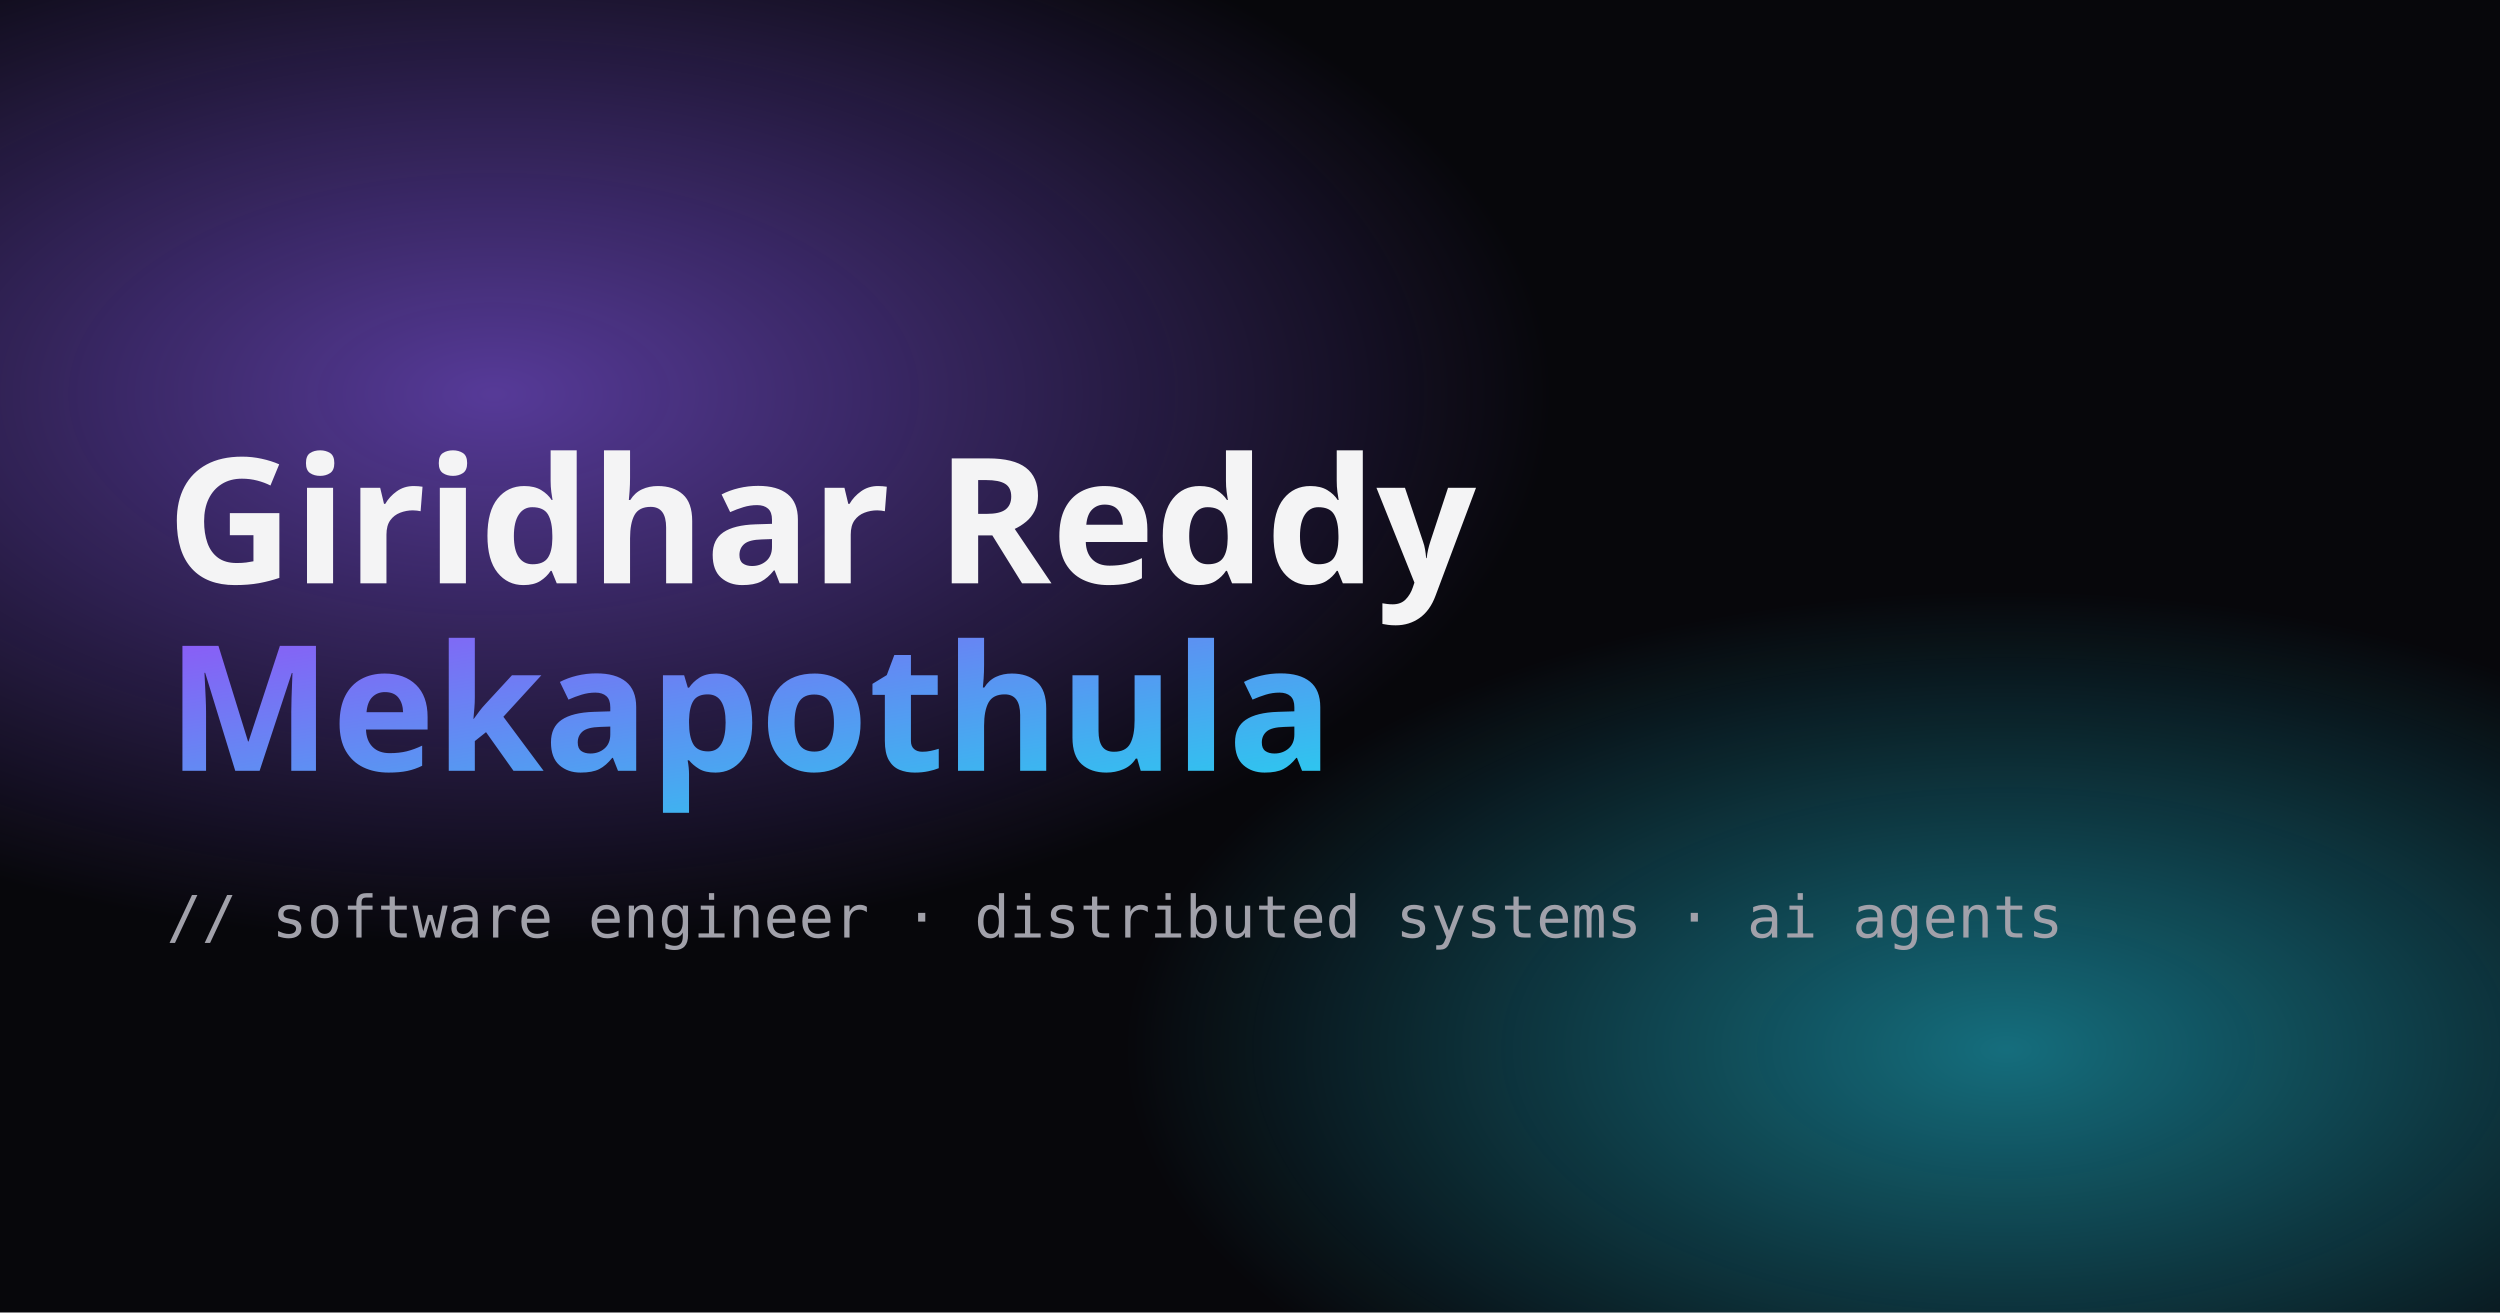
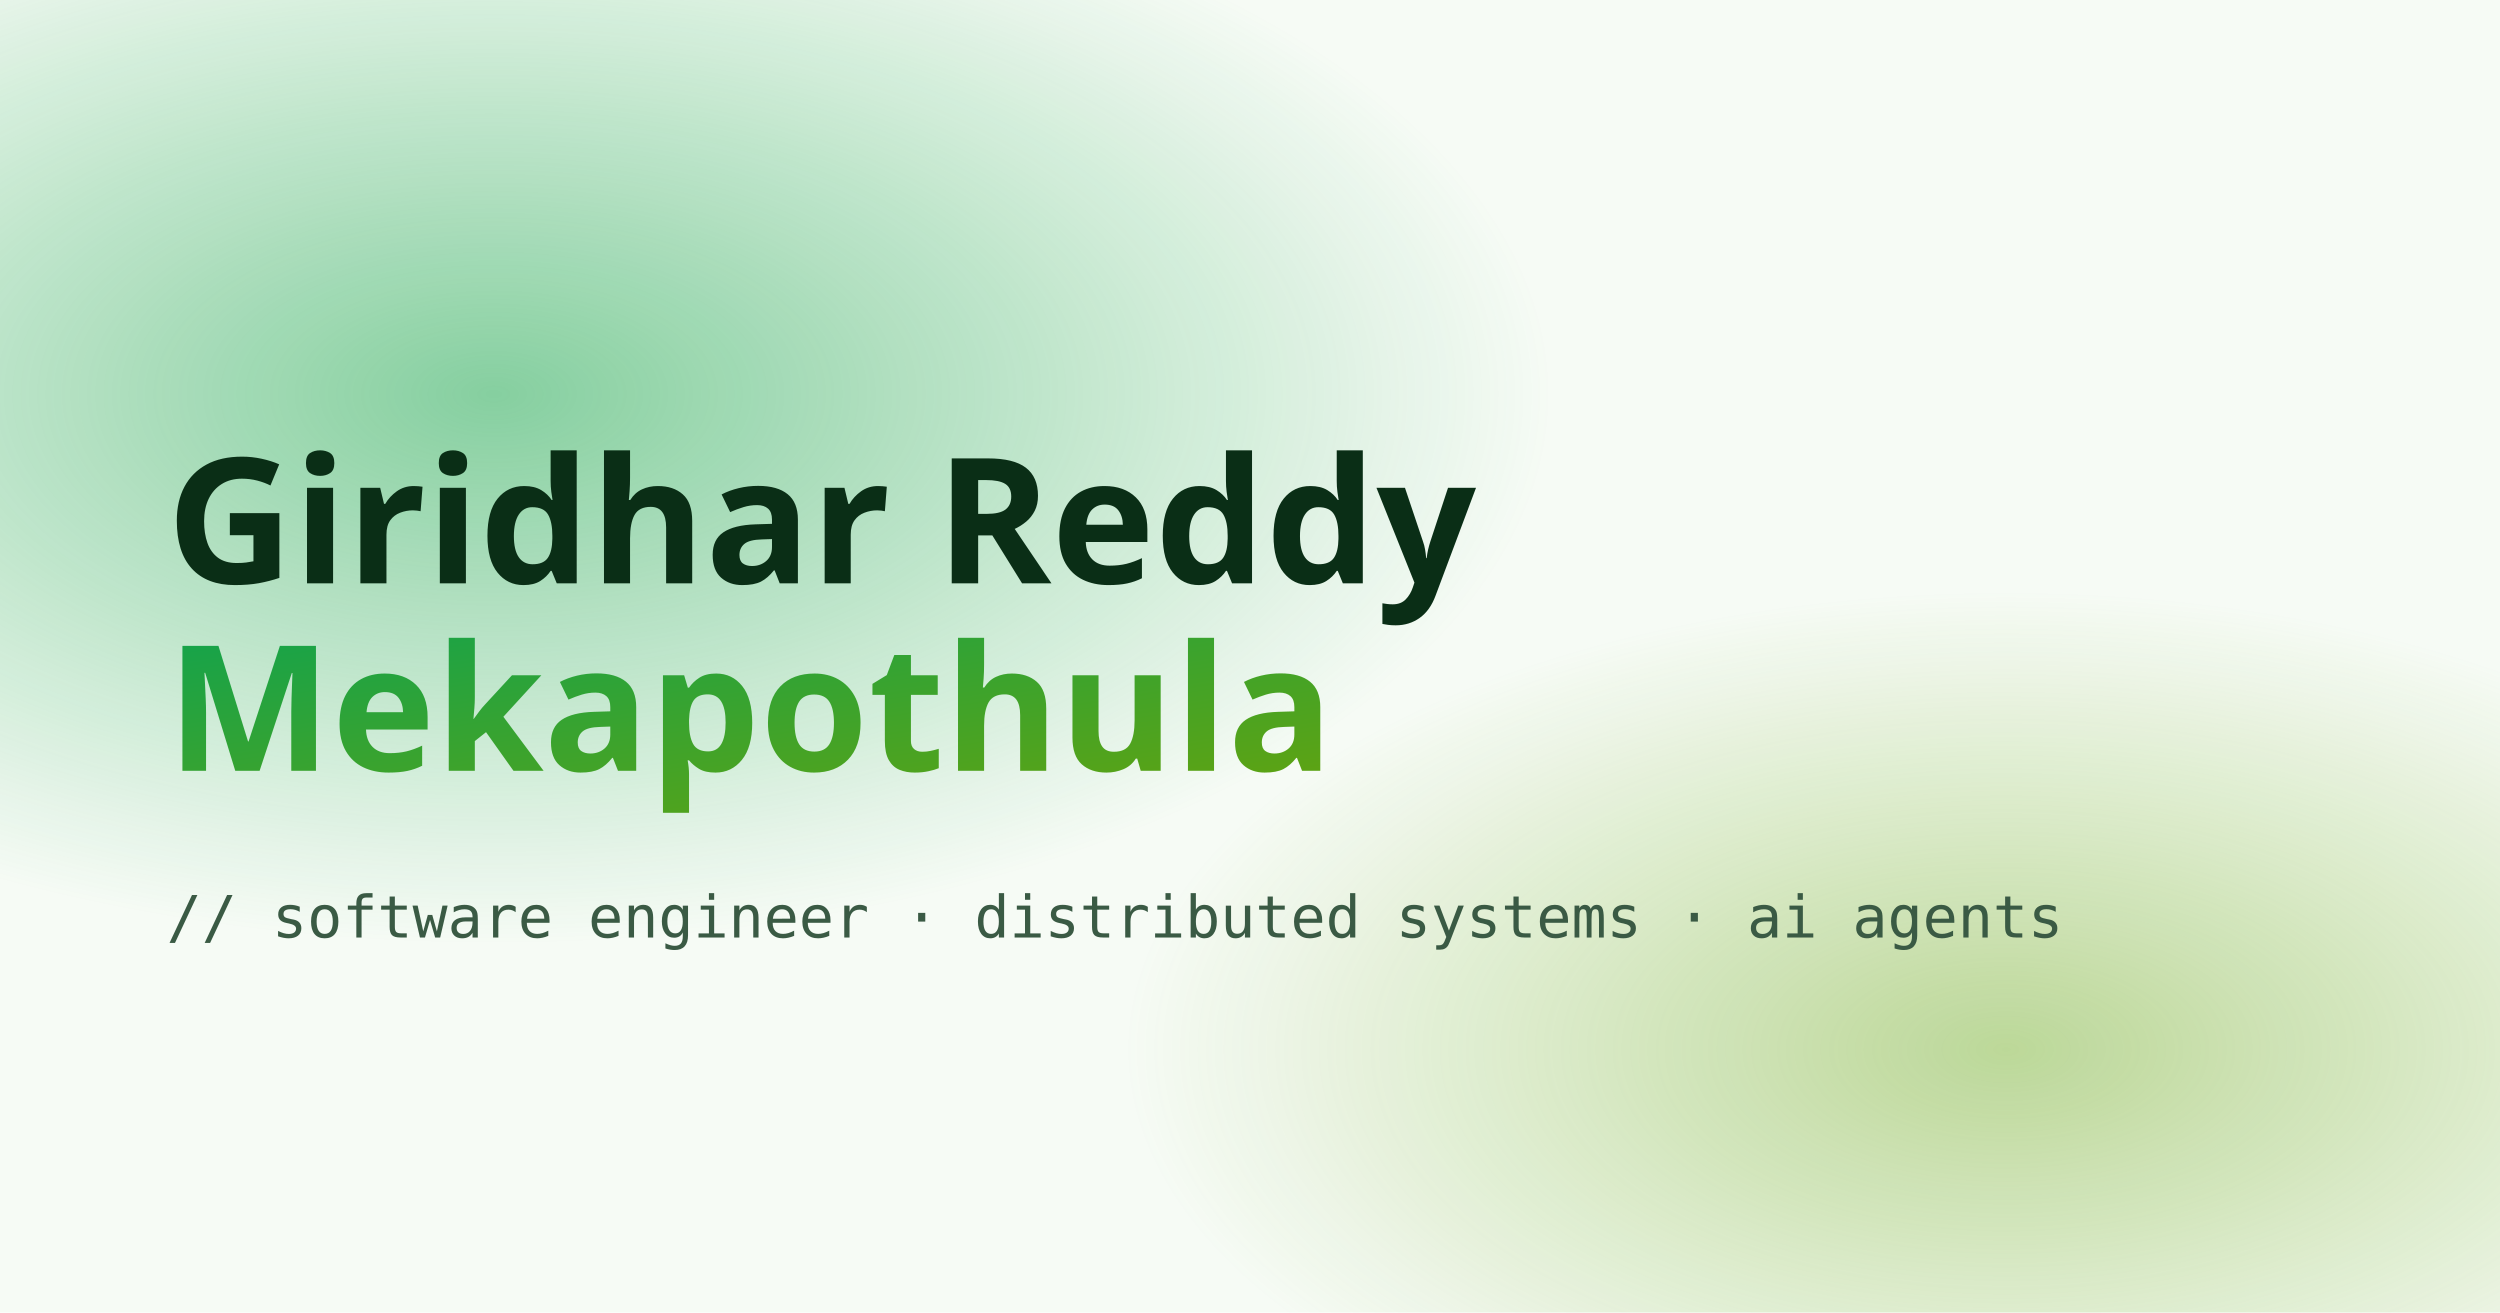
<svg xmlns="http://www.w3.org/2000/svg" viewBox="0 0 1200 630">
  <defs>
    <linearGradient id="g" x1="0" y1="0" x2="1" y2="1">
-       <stop offset="0%" stop-color="#8b5cf6" />
-       <stop offset="100%" stop-color="#22d3ee" />
+       <stop offset="0%" stop-color="#16a34a" />
+       <stop offset="100%" stop-color="#65a30d" />
    </linearGradient>
    <radialGradient id="b1" cx="20%" cy="30%" r="60%">
-       <stop offset="0%" stop-color="#8b5cf6" stop-opacity="0.6" />
-       <stop offset="70%" stop-color="#8b5cf6" stop-opacity="0" />
+       <stop offset="0%" stop-color="#16a34a" stop-opacity="0.5" />
+       <stop offset="70%" stop-color="#16a34a" stop-opacity="0" />
    </radialGradient>
    <radialGradient id="b2" cx="80%" cy="80%" r="50%">
-       <stop offset="0%" stop-color="#22d3ee" stop-opacity="0.5" />
-       <stop offset="70%" stop-color="#22d3ee" stop-opacity="0" />
+       <stop offset="0%" stop-color="#65a30d" stop-opacity="0.4" />
+       <stop offset="70%" stop-color="#65a30d" stop-opacity="0" />
    </radialGradient>
  </defs>
-   <rect width="1200" height="630" fill="#07070b" />
+   <rect width="1200" height="630" fill="#f6fbf5" />
  <rect width="1200" height="630" fill="url(#b1)" />
  <rect width="1200" height="630" fill="url(#b2)" />
-   <text x="80" y="280" font-family="ui-sans-serif, system-ui, sans-serif" font-size="84" font-weight="800" fill="#f4f4f5">Giridhar Reddy</text>
+   <text x="80" y="280" font-family="ui-sans-serif, system-ui, sans-serif" font-size="84" font-weight="800" fill="#0a2e16">Giridhar Reddy</text>
  <text x="80" y="370" font-family="ui-sans-serif, system-ui, sans-serif" font-size="84" font-weight="800" fill="url(#g)">Mekapothula</text>
-   <text x="80" y="450" font-family="ui-monospace, JetBrains Mono, monospace" font-size="28" fill="#a1a1aa">// software engineer · distributed systems · ai agents</text>
+   <text x="80" y="450" font-family="ui-monospace, JetBrains Mono, monospace" font-size="28" fill="#3a5a44">// software engineer · distributed systems · ai agents</text>
</svg>
